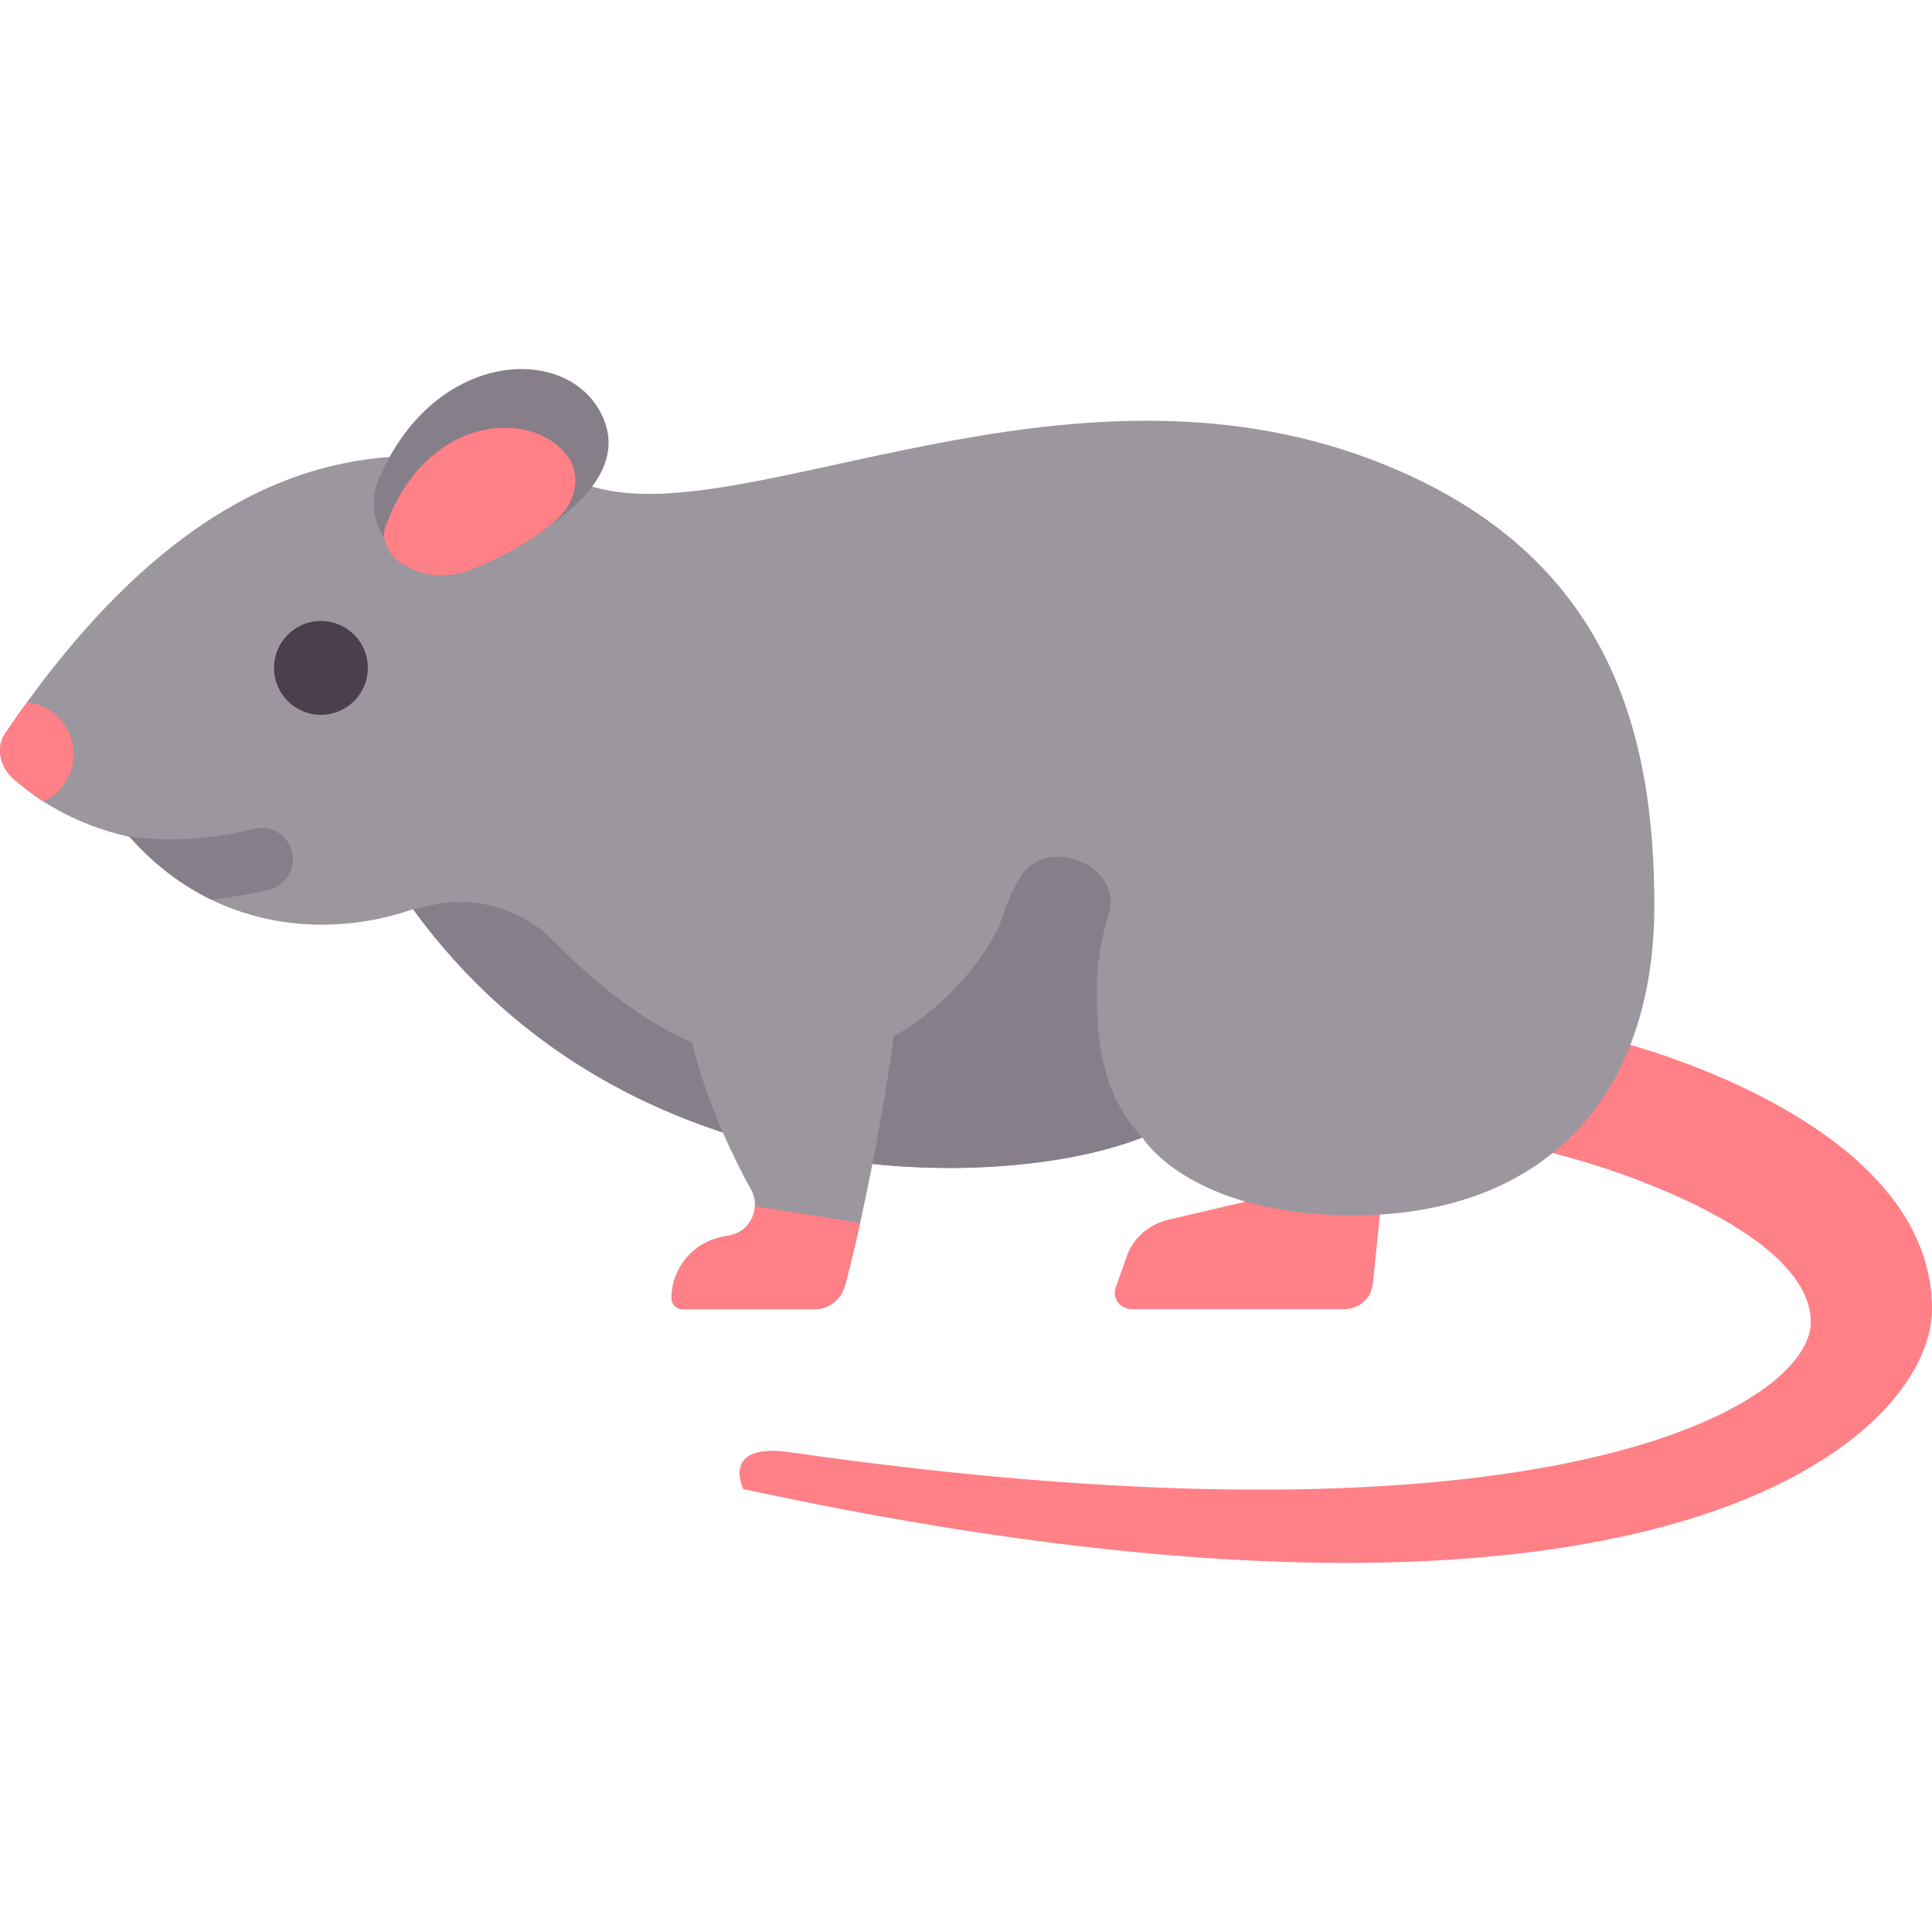
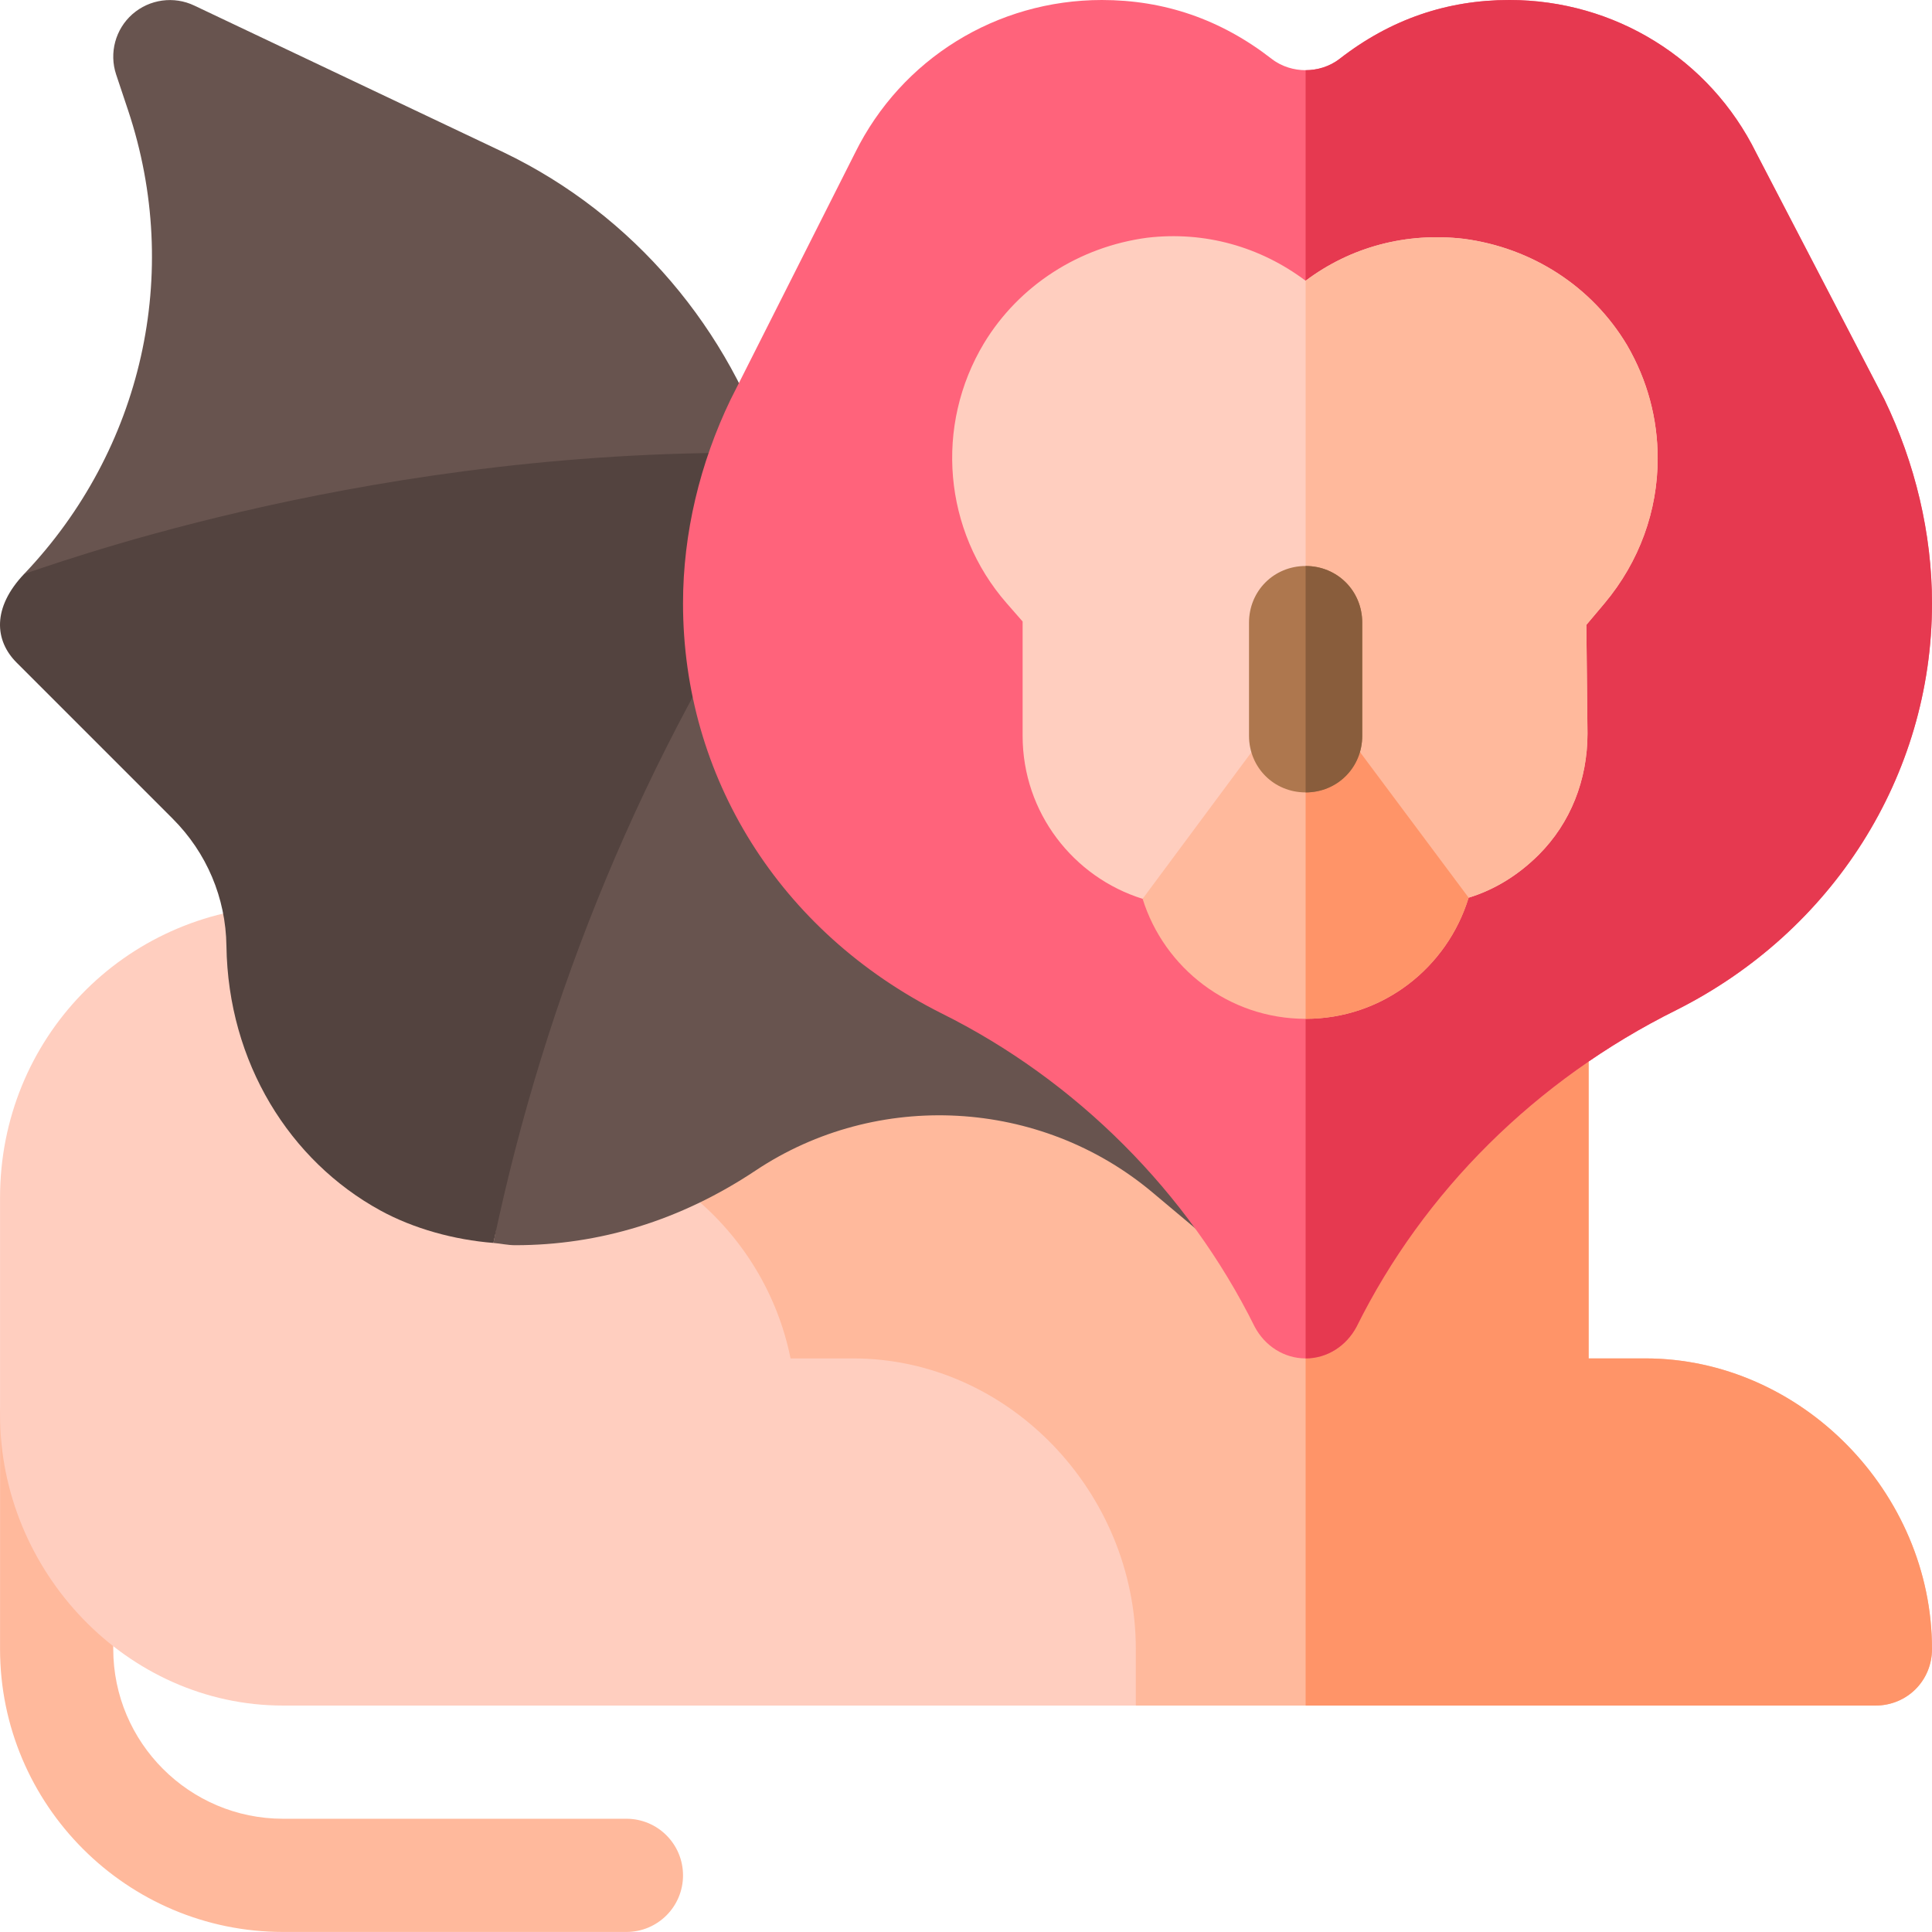
- <svg xmlns="http://www.w3.org/2000/svg" version="1.1" id="Capa_1" x="0px" y="0px" viewBox="0 0 512 512" style="enable-background:new 0 0 512 512;" xml:space="preserve">
-   <g>
-     <path style="fill:#FF8087;" d="M427.025,275.534l-23.316,28.498c13.644,1.727,76.167,20.472,76.167,46.379   c0,21.657-68.395,63.467-270.47,34.451c-18.613-2.673-12.435,9.763-12.435,9.763C441.533,447.475,512,380.116,512,346.956   C512,295.741,427.025,275.534,427.025,275.534z" />
-     <path style="fill:#FF8087;" d="M334.11,317.503l-24.482,5.745c-5.16,1.211-9.305,4.826-10.987,9.583l-2.986,8.447   c-0.987,2.793,1.217,5.677,4.339,5.677h56.12c3.927,0,7.225-2.784,7.66-6.465l2.369-22.76L334.11,317.503z" />
-   </g>
-   <path style="fill:#9C969E;" d="M363.524,121.818c-81.002-30.725-164.424,17.962-204.839,7.599  c-33.669-8.633-92.229-31.089-157.333,64.961c-2.483,3.663-1.371,8.745,1.902,11.723c5.589,5.085,15.767,12.288,31.137,15.695  c22.075,25.064,52.519,27.04,75.064,19.139c57.886,78.935,158.094,74.491,193.272,60.505c0,0,12.435,20.644,55.901,20.644  c50.475,0,79.78-31.29,79.787-82.123C438.424,192.549,425.66,145.386,363.524,121.818z" />
-   <path style="fill:#867E88;" d="M158.258,107.769c-10.679-16.68-44.062-13.826-57.953,19.453c-2.822,6.759-0.884,14.357,5.263,19.138  c5.672,4.412,13.765,5.652,20.716,2.987C142.26,143.22,170.572,127.002,158.258,107.769z" />
-   <circle style="fill:#4B3F4E;" cx="85.05" cy="177" r="12.435" />
-   <path style="fill:#FF8087;" d="M105.242,148.498c5.186,4.004,12.585,5.13,18.94,2.711c6.968-2.652,16.482-7.394,23.318-13.519  c3.842-3.443,5.764-8.341,4.658-13.038c-0.244-1.038-0.607-2.017-1.138-2.85c-8.849-13.875-38.24-12.494-48.944,18.071  C100.878,143.293,103.464,147.125,105.242,148.498z" />
-   <g>
-     <path style="fill:#867E88;" d="M67.337,219.643c-12.087,2.995-23.472,3.581-33.905,1.879c0.339,0.08,0.616,0.199,0.96,0.275   c6.592,7.485,13.938,12.872,21.59,16.591c5.035-0.547,10.138-1.359,15.354-2.658c4.445-1.105,7.149-5.602,6.048-10.043   C76.275,221.238,71.758,218.518,67.337,219.643z" />
-     <path style="fill:#867E88;" d="M302.729,301.441c-10.68-11.3-12.09-25.353-12.09-39.472c0-6.779,1.31-13.575,3.174-19.667   c3.961-12.954-16.331-21.353-23.455-9.831c-1.838,2.972-3.514,6.654-4.935,11.197c-4.252,13.607-50.141,75.741-118.829,5.636   c-8.274-8.444-20.406-11.941-31.967-9.473l-5.171,1.105C165.94,318.885,266.398,315.924,302.729,301.441z" />
-   </g>
-   <path style="fill:#9C969E;" d="M180.735,255.763c0,22.552,11.183,46.542,18.339,59.583c2.702,4.924-0.21,11.012-5.726,12.072  l-1.927,0.371c-7.808,1.501-13.449,8.332-13.449,16.282c0,1.593,1.291,2.885,2.884,2.885l35.021,0.001  c3.757,0,7.019-2.496,8.003-6.121c4.214-15.544,10.744-46.757,13.85-73.155L180.735,255.763z" />
-   <g>
-     <path style="fill:#FF8087;" d="M180.856,346.956l35.021,0.001c3.757,0,7.019-2.496,8.003-6.121   c1.202-4.435,2.599-10.235,4.044-16.744l-27.878-4.439c-0.166,3.65-2.74,7.005-6.697,7.766l-1.927,0.371   c-7.808,1.501-13.449,8.332-13.449,16.282C177.972,345.664,179.263,346.956,180.856,346.956z" />
-     <path style="fill:#FF8087;" d="M3.255,206.102c2.103,1.913,4.858,4.126,8.292,6.324c4.686-2.26,7.958-6.991,7.958-12.541   c0-7.154-5.392-12.974-12.322-13.808c-1.937,2.668-3.881,5.425-5.831,8.301C-1.131,198.042-0.019,203.124,3.255,206.102z" />
-   </g>
-   <g>
- </g>
-   <g>
- </g>
-   <g>
- </g>
-   <g>
- </g>
-   <g>
- </g>
-   <g>
- </g>
-   <g>
- </g>
-   <g>
- </g>
-   <g>
- </g>
-   <g>
- </g>
-   <g>
- </g>
-   <g>
- </g>
-   <g>
- </g>
-   <g>
- </g>
-   <g>
- </g>
+ <svg xmlns="http://www.w3.org/2000/svg" height="512pt" viewBox="0 0 512 512" width="512pt">
+   <path d="m166.008 511.988h-91c-41.352 0-74.996-33.645-74.996-74.996v-62c0-8.289 6.707-15 15-15 8.289 0 15 6.711 15 15v62c0 24.812 20.184 44.996 44.996 44.996h91c8.289 0 15 6.711 15 15 0 8.293-6.711 15-15 15zm0 0" fill="#ffb99c" />
+   <path d="m512 436.992c0 8.398-6.598 15-15 15h-195.996l-30-15-164.996-137 30-59.996h284.996v119.996h14.996c41.402 0 76 35.598 76 77zm0 0" fill="#ffb99c" />
+   <path d="m512 436.992c0 8.398-6.598 15-15 15h-150.996v-211.996h75v119.996h14.996c41.402 0 76 35.598 76 77zm0 0" fill="#ff9468" />
+   <path d="m301.004 436.992v15h-225.996c-41.398 0-74.996-35.602-74.996-77v-57.602c0-41.996 32.699-75.895 74.699-77.395h61.297v59.996c36.301 0 66.598 25.801 73.5 60h16.5c41.398 0 74.996 35.598 74.996 77zm0 0" fill="#ffcebf" />
+   <path d="m204.688 123.145c-11.199-35.672-36.633-66.168-71.215-82.773l-81.973-38.891c-5.391-2.578-11.852-1.715-16.406 2.27-4.512 3.973-6.211 10.27-4.32 15.98l3.18 9.523c14.402 43.227 3.758 89.91-27.504 122.793l84.145 17.668zm0 0" fill="#68544f" />
+   <path d="m209.07 141.555c-.281.566-.227 1.227-.582 1.762-18.844 28.266-64.762 58.137-77.715 89.172-13.039 31.266 6.938 63.715-.008 96.902 1.934.156 3.781.602 5.754.602 22.254 0 43.812-6.531 63.723-19.789 32.238-21.488 75.48-19.117 105.156 5.785l12.523 10.504c2.812 2.359 6.227 3.5 9.625 3.5zm0 0" fill="#68544f" />
+   <path d="m204.688 123.145c-2.531-1.855-5.426-3.148-8.68-3.148-103.883 0-185.352 30.988-189.562 32.051-8.621 9.059-7.859 17.734-2.039 23.555 3 3 44.367 44.367 41.363 41.367 9.012 9.008 14.062 20.977 14.238 33.691.43 30.992 16.84 57 40.758 70.109 8.785 4.816 19.539 7.793 29.996 8.621 13.84-66.133 39.902-129.332 77.727-186.074.355-.535.297-1.199.582-1.762-1.043-6.262-2.5-12.402-4.383-18.41zm0 0" fill="#53433f" />
+   <path d="m499.398 105.898-34-65.398c-12.297-24.902-37.496-40.5-65.398-40.5-16.5 0-31.496 5.098-44.996 15.598-2.699 2.102-6 3.004-9 3.004s-6.301-.902-9-3.004c-13.5-10.496-28.5-15.598-45-15.598-27.898 0-53.102 15.598-65.398 40.5l-33 65.398c-8.098 16.797-12.598 35.398-12.598 53.996 0 45.902 25.496 87 68.398 108.602 35.695 17.699 65.398 47.398 83.098 83.098 2.699 5.102 7.801 8.398 13.5 8.398 5.699 0 10.797-3.297 13.5-8.398 17.695-35.699 47.398-65.398 84.898-84 41.098-20.699 67.598-61.797 67.598-107.699 0-18.598-4.5-37.199-12.602-53.996zm0 0" fill="#ff637b" />
+   <path d="m512 159.895c0 45.902-26.5 87-67.598 107.699-37.5 18.602-67.199 48.301-84.898 84-2.703 5.102-7.801 8.398-13.5 8.398v-341.391c3 0 6.301-.902 9-3 13.5-10.5 28.5-15.602 45-15.602 27.898 0 53.098 15.602 65.398 40.5l34 65.398c8.098 16.797 12.598 35.398 12.598 53.996zm0 0" fill="#e63950" />
+   <path d="m439.301 121.496c0-10.496-2.699-20.699-8.098-29.996-9.301-15.602-25.203-25.801-43.199-28.203-15.301-1.797-30 2.102-42 11.102-12.004-9-26.699-13.199-42-11.398-18 2.398-33.902 12.598-43.199 27.898-13.199 21.898-10.801 49.801 6 69l4.199 4.801v30.297c0 20.398 13.5 37.5 31.797 43.199l43.199-28.199 43.199 27.898c6.898-2.098 13.203-6 18.602-11.398 8.398-8.402 12.898-19.797 12.898-32.098l-.301-28.801 4.801-5.699c9.301-11.102 14.102-24.602 14.102-38.402zm0 0" fill="#ffcebf" />
+   <path d="m389.203 237.895-43.199-27.898v-135.598c12-9 26.699-12.898 42-11.102 18 2.402 33.898 12.602 43.199 28.203 5.398 9.297 8.098 19.5 8.098 29.996 0 13.801-4.797 27.301-14.098 38.398l-4.801 5.699.301 28.801c0 12.301-4.5 23.699-12.902 32.102-5.398 5.398-11.699 9.301-18.598 11.398zm0 0" fill="#ffb99c" />
+   <path d="m389.203 237.895c-5.699 18.602-22.801 32.102-43.199 32.102-20.398 0-37.5-13.5-43.199-31.801l43.199-58.199zm0 0" fill="#ffb99c" />
+   <path d="m389.203 237.895c-5.699 18.602-22.801 32.102-43.199 32.102v-90zm0 0" fill="#ff9468" />
+   <path d="m361.004 164.996v30c0 8.398-6.598 15-15 15s-15-6.602-15-15v-30c0-8.402 6.598-15 15-15s15 6.602 15 15zm0 0" fill="#ae774e" />
+   <path d="m361.004 164.996v30c0 8.398-6.598 15-15 15v-60c8.402 0 15 6.602 15 15zm0 0" fill="#895d3c" />
</svg>
